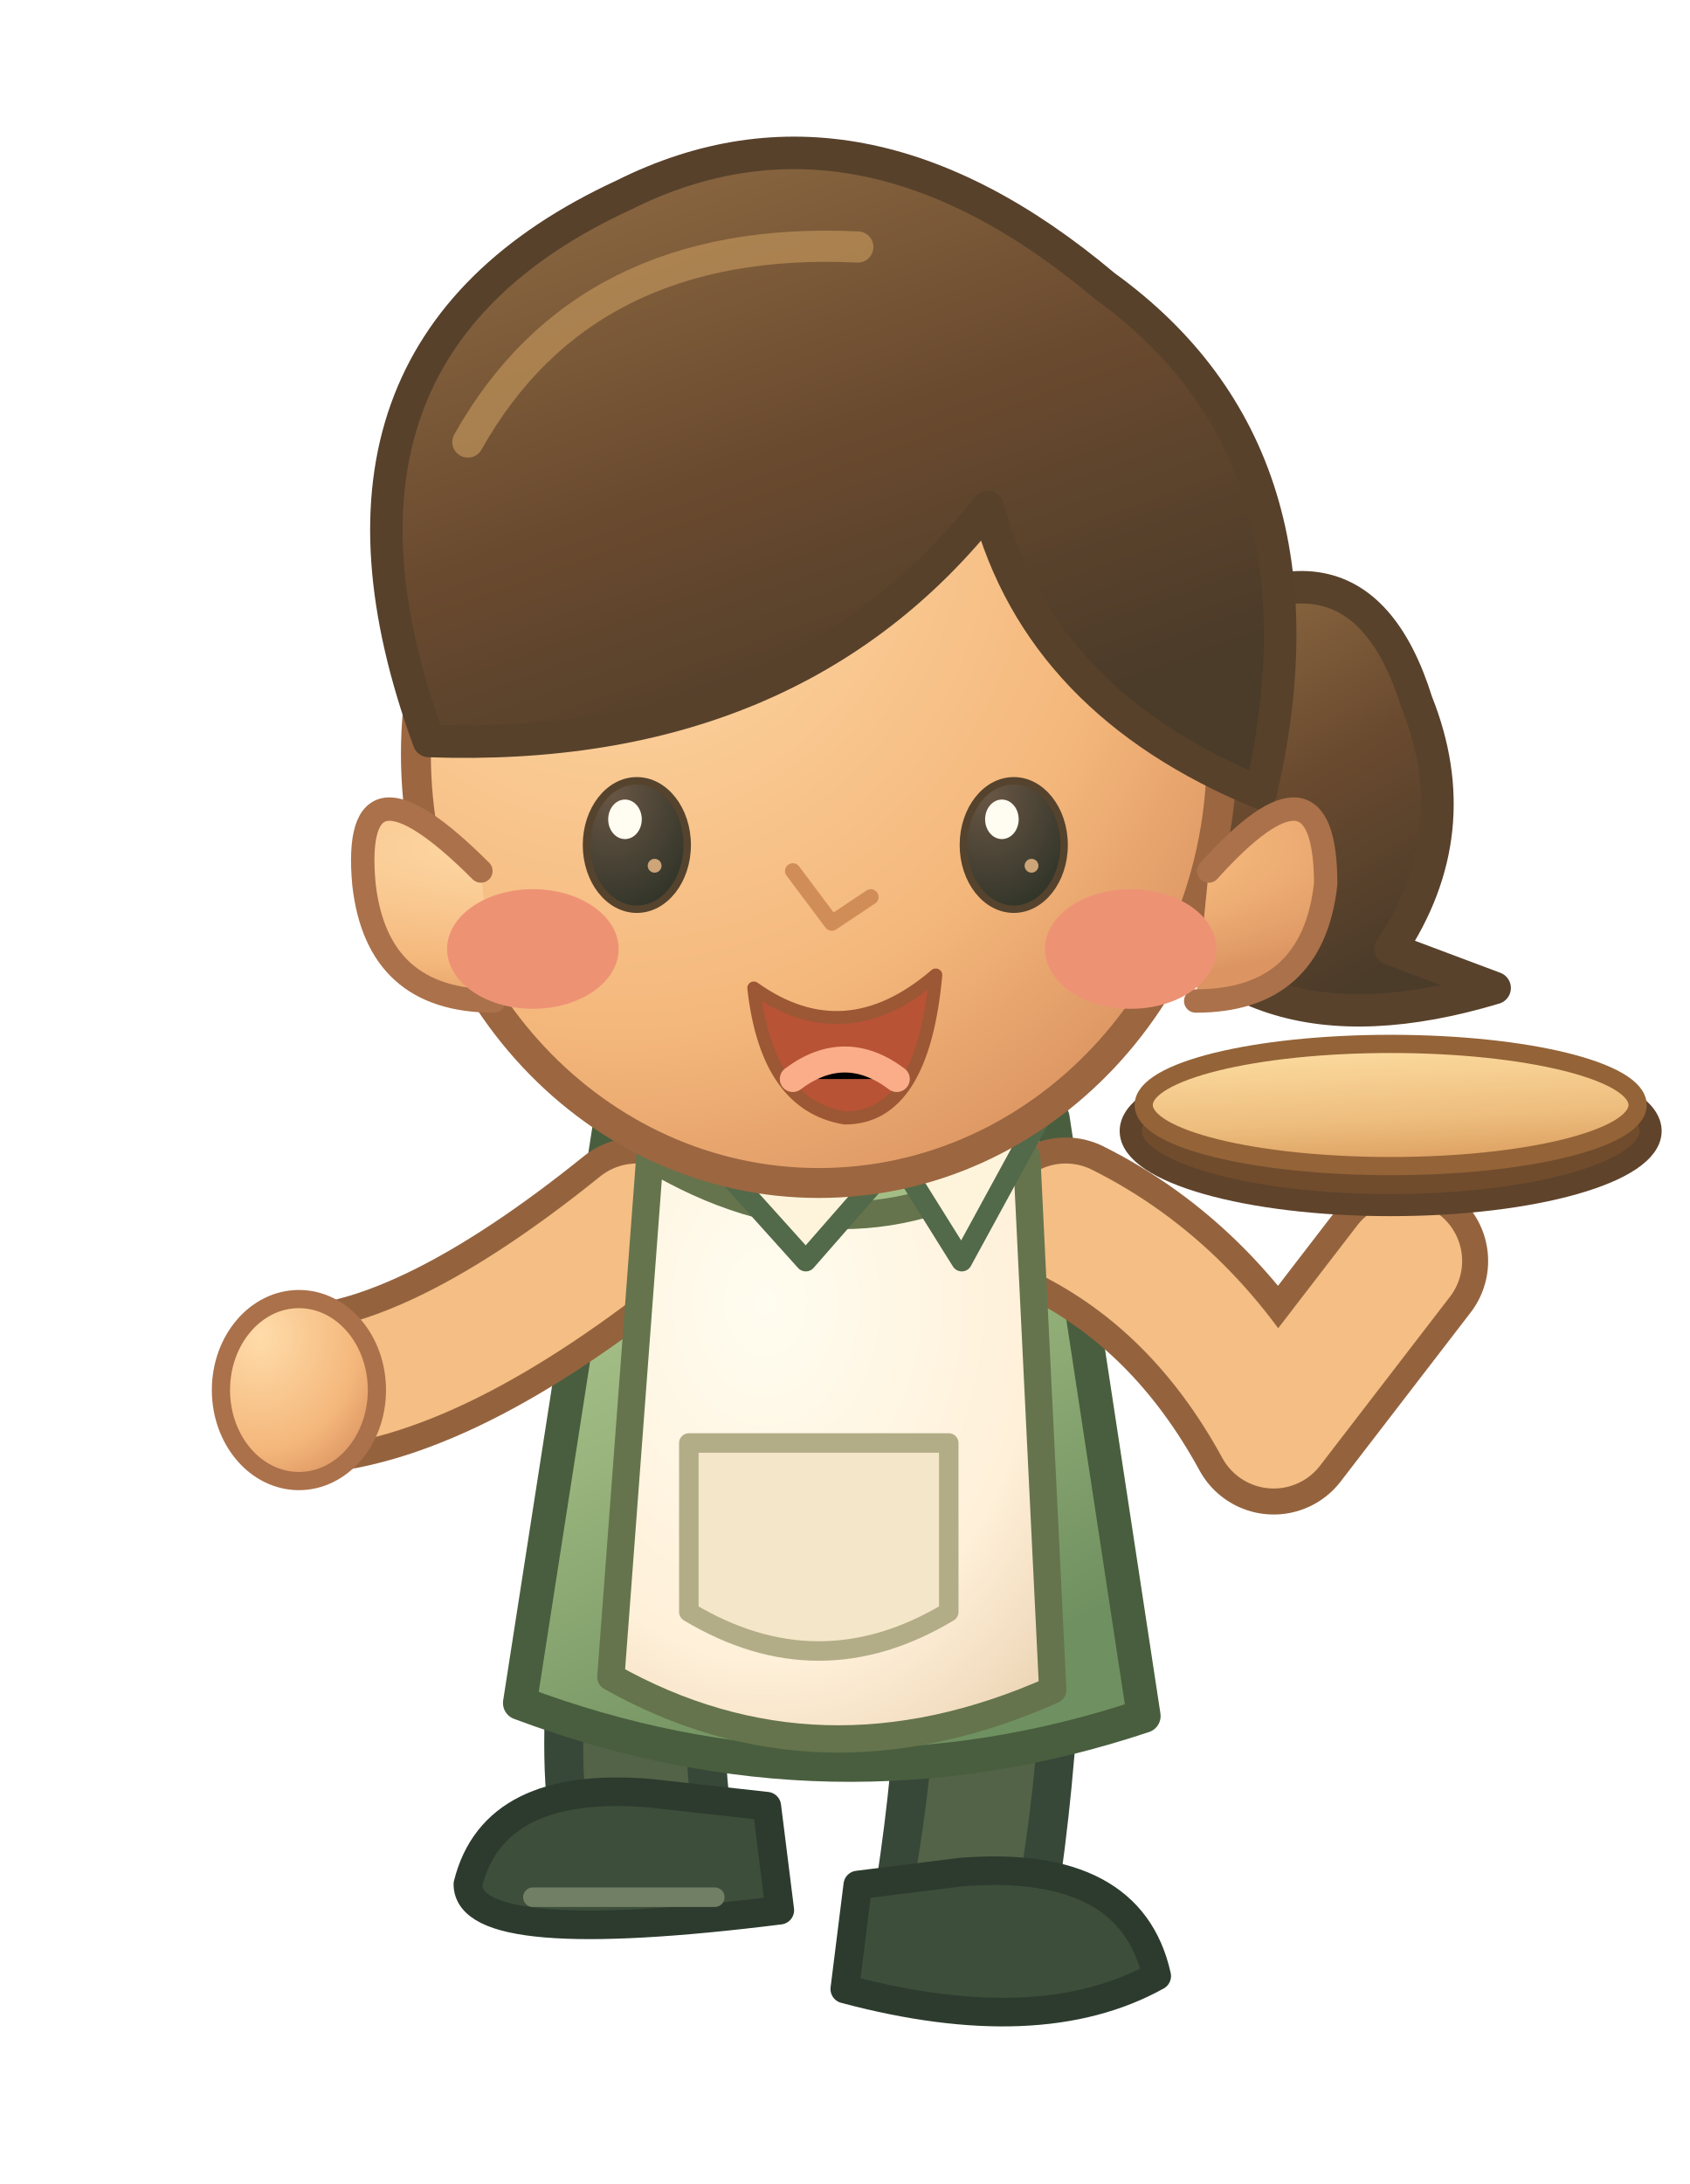
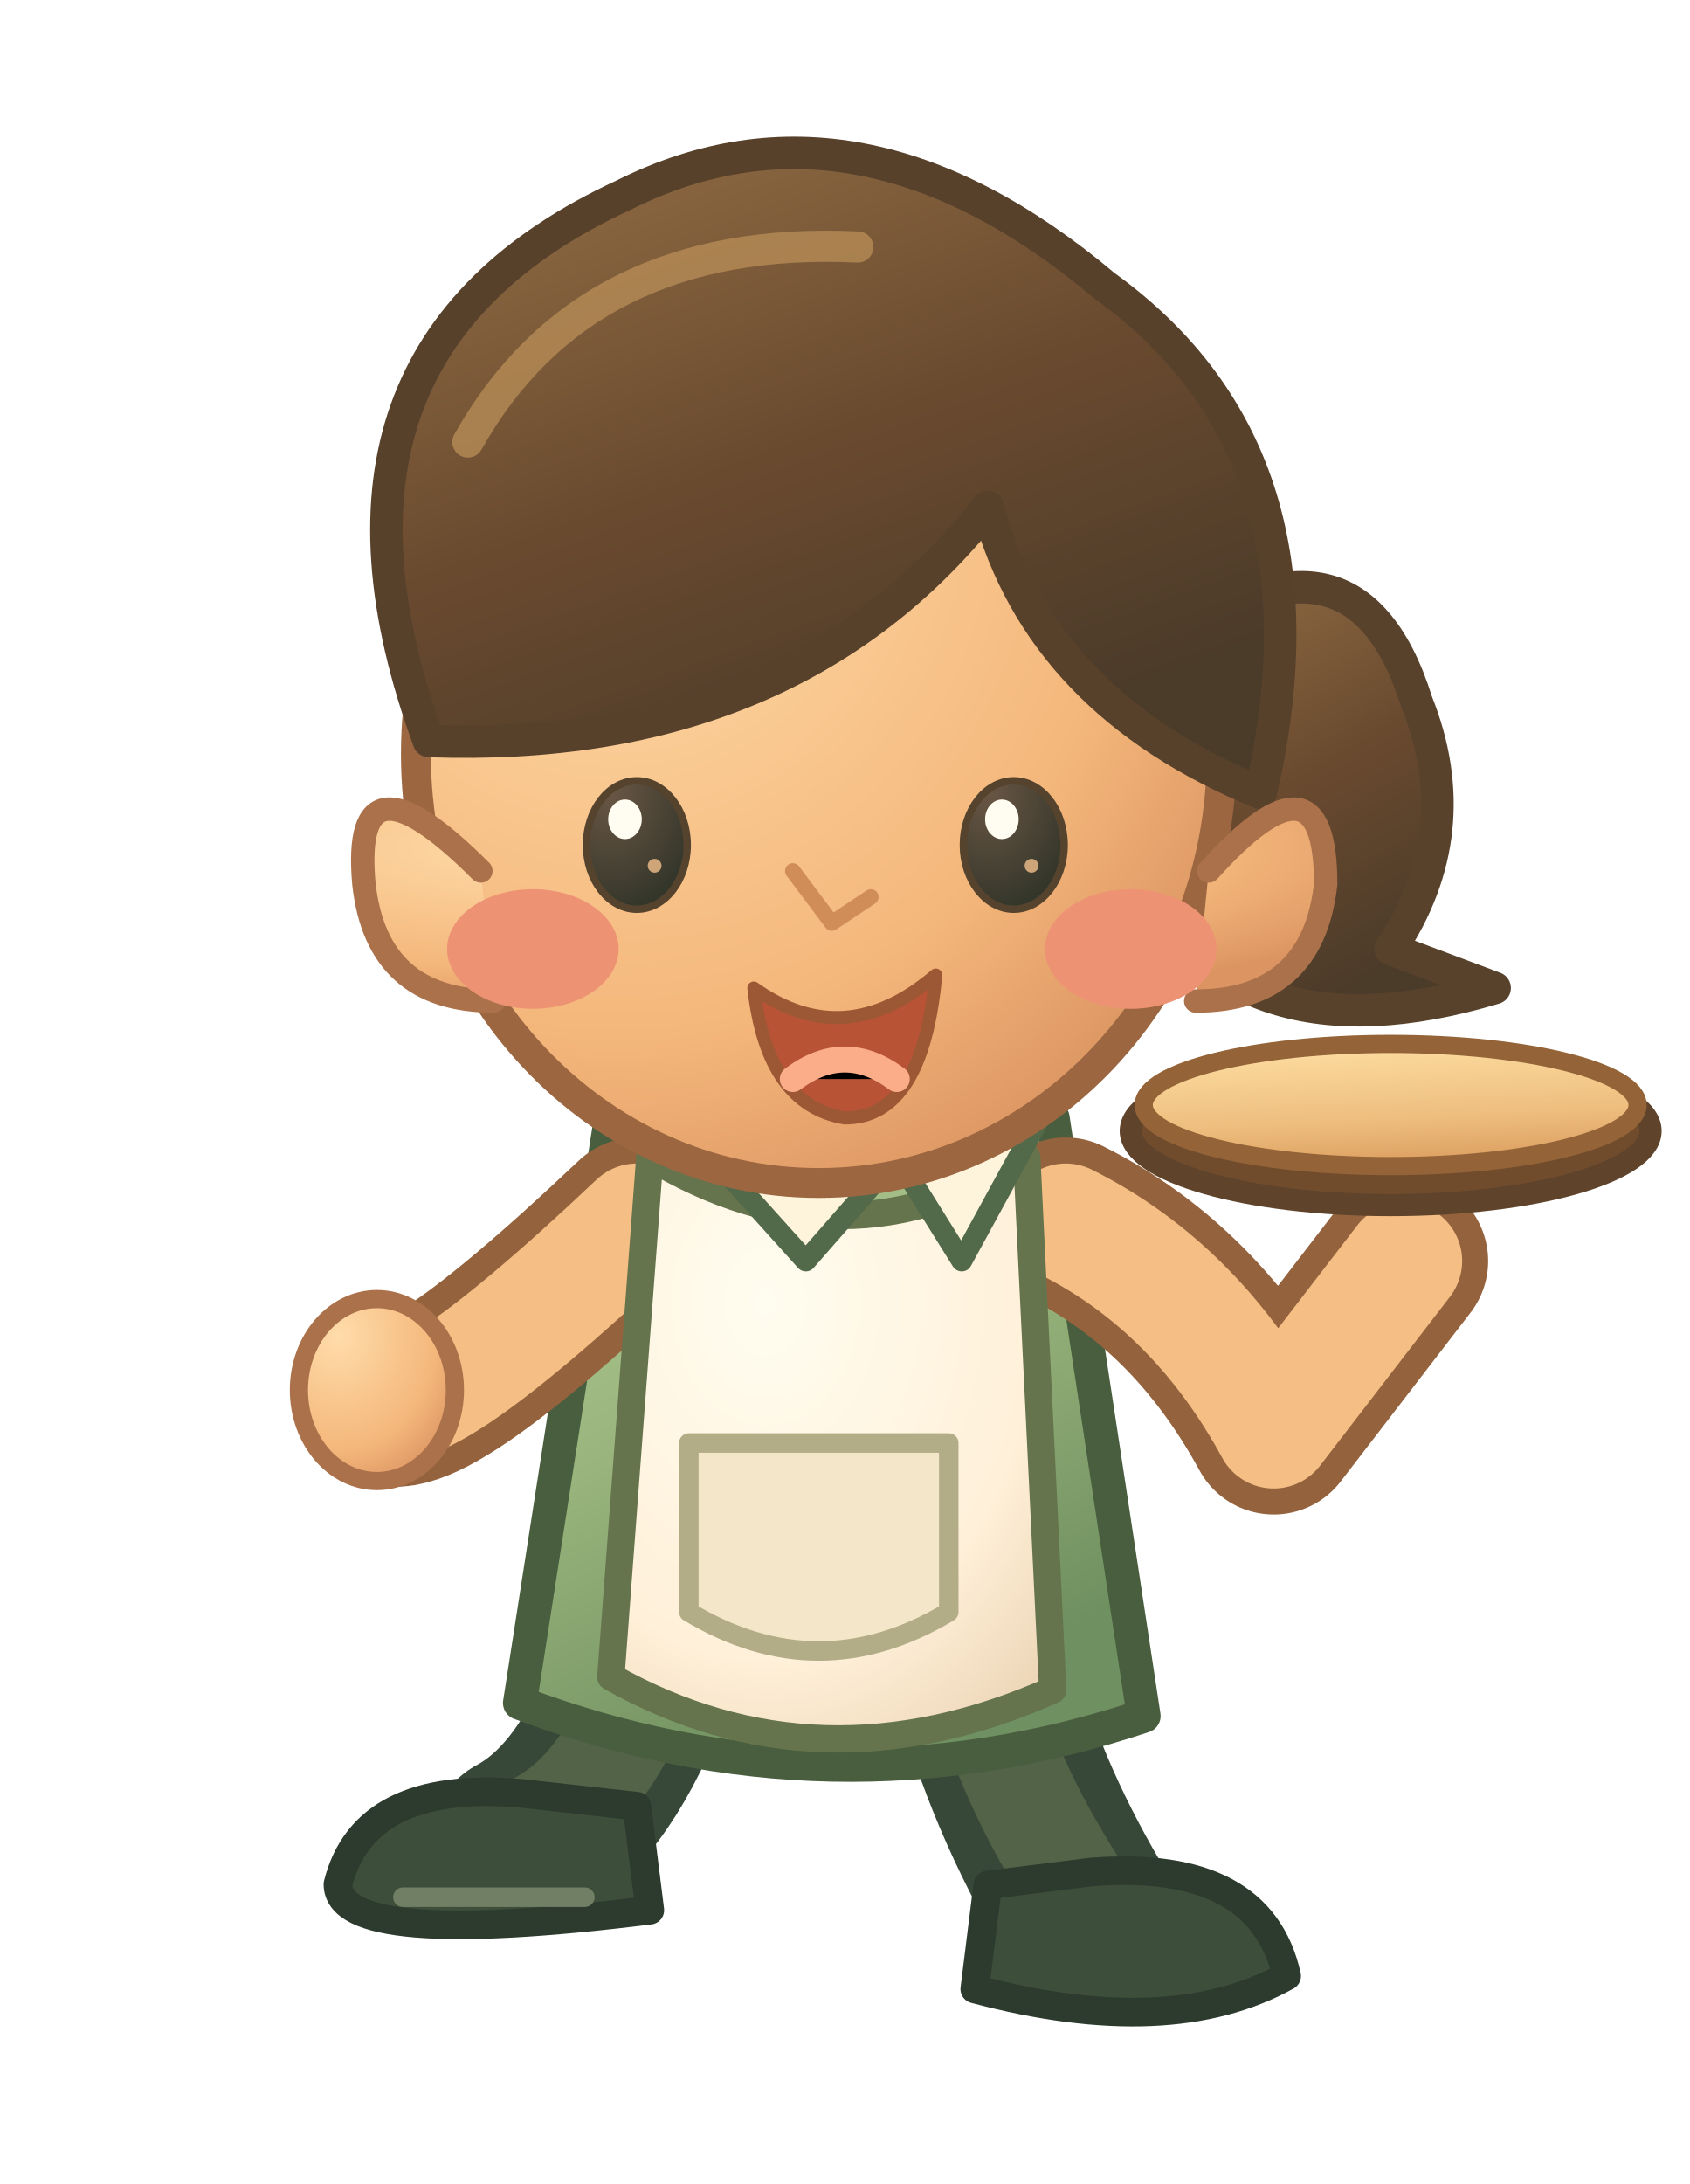
<svg xmlns="http://www.w3.org/2000/svg" width="130" height="168" viewBox="0 0 130 168">
  <defs>
    <linearGradient id="wood" x2=".2" y2="1">
      <stop stop-color="#f3c37c" />
      <stop offset=".52" stop-color="#df9f56" />
      <stop offset="1" stop-color="#b77736" />
    </linearGradient>
    <linearGradient id="woodTop" x2=".2" y2="1">
      <stop stop-color="#ffe0a5" />
      <stop offset=".7" stop-color="#edbd7d" />
      <stop offset="1" stop-color="#dea365" />
    </linearGradient>
    <linearGradient id="woodDark" x2="1" y2=".4">
      <stop stop-color="#ab692f" />
      <stop offset=".5" stop-color="#ce8e45" />
      <stop offset="1" stop-color="#8f552a" />
    </linearGradient>
    <radialGradient id="cream" cx=".35" cy=".25" r=".9">
      <stop stop-color="#fffdf0" />
      <stop offset=".68" stop-color="#fff0d9" />
      <stop offset="1" stop-color="#edd6b7" />
    </radialGradient>
    <radialGradient id="bunny" cx=".3" cy=".2" r=".9">
      <stop stop-color="#fffaf0" />
      <stop offset=".72" stop-color="#fff0dc" />
      <stop offset="1" stop-color="#efc8ac" />
    </radialGradient>
    <radialGradient id="fox" cx=".3" cy=".2" r=".9">
      <stop stop-color="#ffca79" />
      <stop offset=".6" stop-color="#ffa847" />
      <stop offset="1" stop-color="#e68528" />
    </radialGradient>
    <radialGradient id="bear" cx=".3" cy=".2" r=".9">
      <stop stop-color="#eac18a" />
      <stop offset=".6" stop-color="#dca46b" />
      <stop offset="1" stop-color="#bc7848" />
    </radialGradient>
    <radialGradient id="cat" cx=".3" cy=".2" r=".9">
      <stop stop-color="#ebd2b2" />
      <stop offset=".65" stop-color="#cfa98a" />
      <stop offset="1" stop-color="#af856c" />
    </radialGradient>
    <radialGradient id="ink" cx=".25" cy=".1" r="1">
      <stop stop-color="#695644" />
      <stop offset="1" stop-color="#2f3328" />
    </radialGradient>
    <radialGradient id="leaf" cx=".25" cy=".2" r=".9">
      <stop stop-color="#bed272" />
      <stop offset=".5" stop-color="#90ad58" />
      <stop offset="1" stop-color="#537b3e" />
    </radialGradient>
    <linearGradient id="sage" x2=".4" y2="1">
      <stop stop-color="#bdd4a1" />
      <stop offset=".55" stop-color="#99b47c" />
      <stop offset="1" stop-color="#6f9060" />
    </linearGradient>
    <linearGradient id="mint" x2=".3" y2="1">
      <stop stop-color="#b6d5c1" />
      <stop offset="1" stop-color="#6e9b83" />
    </linearGradient>
    <linearGradient id="coral" x2=".3" y2="1">
      <stop stop-color="#ffd2ad" />
      <stop offset="1" stop-color="#ec9980" />
    </linearGradient>
    <linearGradient id="ceramic" x2=".4" y2="1">
      <stop stop-color="#fcf1df" />
      <stop offset="1" stop-color="#d6c3a7" />
    </linearGradient>
    <linearGradient id="metal" x2="1" y2=".3">
      <stop stop-color="#e8eee3" />
      <stop offset=".45" stop-color="#c9d0c4" />
      <stop offset="1" stop-color="#96a79a" />
    </linearGradient>
    <linearGradient id="terracotta" x2=".8" y2="1">
      <stop stop-color="#e8b475" />
      <stop offset=".45" stop-color="#cc894f" />
      <stop offset="1" stop-color="#a66836" />
    </linearGradient>
    <radialGradient id="skin" cx=".25" cy=".2" r=".9">
      <stop stop-color="#ffdcaa" />
      <stop offset=".7" stop-color="#f4b77b" />
      <stop offset="1" stop-color="#dc9562" />
    </radialGradient>
    <linearGradient id="hair" x2=".5" y2="1">
      <stop stop-color="#947046" />
      <stop offset=".55" stop-color="#6a4a2f" />
      <stop offset="1" stop-color="#4b3b29" />
    </linearGradient>
    <radialGradient id="tomato" cx=".3" cy=".2" r=".9">
      <stop stop-color="#ffad70" />
      <stop offset=".45" stop-color="#ee7046" />
      <stop offset="1" stop-color="#cd4c2e" />
    </radialGradient>
    <linearGradient id="broth" x2=".2" y2="1">
      <stop stop-color="#f58a51" />
      <stop offset="1" stop-color="#dc552f" />
    </linearGradient>
    <linearGradient id="noodle" x2=".3" y2="1">
      <stop stop-color="#fff2af" />
      <stop offset=".45" stop-color="#f6cf65" />
      <stop offset="1" stop-color="#d99c38" />
    </linearGradient>
    <linearGradient id="berry" x2=".3" y2="1">
      <stop stop-color="#ee8e82" />
      <stop offset=".35" stop-color="#d45151" />
      <stop offset="1" stop-color="#a93943" />
    </linearGradient>
    <linearGradient id="juice" x2=".1" y2="1">
      <stop stop-color="#ffc667" />
      <stop offset="1" stop-color="#e89638" />
    </linearGradient>
  </defs>
  <g stroke="#815936" stroke-width="2.3" stroke-linecap="round" stroke-linejoin="round">
-     <path d="M49 130Q48.5 139 50 141.938M76 130Q75.5 139 74 148" fill="none" stroke="#374738" stroke-width="14" />
-     <path d="M49 131Q48.5 139 50 140.938M76 131Q75.5 139 74 147" fill="none" stroke="#526347" stroke-width="8" />
-     <path d="M50 137.938q-12-1-14 7 0 5 24 2l-1-8ZM74 144q13-1 15 8-9 5-24 1l1-8Z" fill="#3d4e3b" stroke="#2c3b2e" stroke-width="2.2" />
-     <path d="m41 145.938 14 0m69 152 13 0" stroke="#718064" stroke-width="1.5" />
+     <path d="M49 130Q45.5 139 40 141.938M76 130Q78.5 139 84 148" fill="none" stroke="#374738" stroke-width="14" />
+     <path d="M49 131Q45.5 139 40 140.938M76 131Q78.5 139 84 147" fill="none" stroke="#526347" stroke-width="8" />
+     <path d="M40 137.938q-12-1-14 7 0 5 24 2l-1-8ZM84 144q13-1 15 8-9 5-24 1l1-8Z" fill="#3d4e3b" stroke="#2c3b2e" stroke-width="2.2" />
+     <path d="m31 145.938 14 0m79 152 13 0" stroke="#718064" stroke-width="1.5" />
    <path d="M47 86q16-12 34 0l7 46q-24 8-48-1Z" fill="url(#sage)" stroke="#495e3e" stroke-width="2.6" />
-     <path d="M49 94Q33.5 106.5 23 106.928M82 94q10 5 16 16l10-13" fill="none" stroke="#94633e" stroke-width="13" />
-     <path d="M49 94Q33.5 106.5 23 106.928M82 94q10 5 16 16l10-13" fill="none" stroke="#f5be84" stroke-width="9" />
+     <path d="M49 94Q30.5 111.5 29 106.928M82 94q10 5 16 16l10-13" fill="none" stroke="#94633e" stroke-width="13" />
+     <path d="M49 94Q30.5 111.5 29 106.928M82 94q10 5 16 16l10-13" fill="none" stroke="#f5be84" stroke-width="9" />
    <path d="M50 89q15 9 29 0l2 41q-18 8-34-1Z" fill="url(#cream)" stroke="#65744c" stroke-width="2.1" />
    <path d="M53 111h20v13q-10 6-20 0Z" fill="#f4e6c8" stroke="#b3ad87" stroke-width="1.5" />
    <path d="m53 87 9 10 7-8 5 8 6-11" fill="#fdf4db" stroke="#52694a" stroke-width="1.6" />
    <path d="M88 51q16-13 21 3 4 10-2 19l8 3q-20 6-28-9Z" fill="url(#hair)" stroke="#58422c" stroke-width="2.5" />
    <ellipse cx="63" cy="58" rx="31" ry="33" fill="url(#skin)" stroke="#9b6640" stroke-width="2.3" />
    <path d="M33 57Q22 27 48 15q18-9 37 7 18 13 12 39-17-7-21-22-15 19-43 18Z" fill="url(#hair)" stroke="#57412b" stroke-width="2.5" />
    <path d="M36 34q9-16 30-15" fill="none" stroke="#b58b55" stroke-width="2.4" opacity=".8" />
    <path d="M37 67q-10-10-9 1 1 9 10 9m55-10q9-10 9 1-1 9-10 9" fill="url(#skin)" stroke="#ab714a" stroke-width="1.8" />
    <g transform="translate(49 65) scale(0.76)">
      <ellipse rx="5.1" ry="6.5" fill="url(#ink)" stroke="#55432d" stroke-width=".75" />
      <ellipse cx="-1.2" cy="-2.6" rx="1.7" ry="2" fill="#fffdf2" stroke="none" />
      <circle cx="1.8" cy="2.1" r=".7" fill="#cda578" stroke="none" />
    </g>
    <g transform="translate(78 65) scale(0.76)">
      <ellipse rx="5.1" ry="6.5" fill="url(#ink)" stroke="#55432d" stroke-width=".75" />
      <ellipse cx="-1.2" cy="-2.6" rx="1.7" ry="2" fill="#fffdf2" stroke="none" />
      <circle cx="1.8" cy="2.1" r=".7" fill="#cda578" stroke="none" />
    </g>
    <ellipse cx="41" cy="73" rx="6.6" ry="4.6" fill="#ee9274" stroke="none" />
    <ellipse cx="87" cy="73" rx="6.6" ry="4.6" fill="#ee9274" stroke="none" />
    <path d="M58 76q7 5 14-1-1 11-7 11-6-1-7-10Z" fill="#b85336" stroke="#9c5734" stroke-width="1" />
    <path d="M61 83q4-3 8 0" stroke="#fbad89" stroke-width="2" />
    <path d="m61 67 3 4 3-2" fill="none" stroke="#d18d58" stroke-width="1.2" />
-     <ellipse cx="23" cy="106.928" rx="6" ry="7" fill="url(#skin)" stroke="#ab714a" stroke-width="1.4" />
+     <ellipse cx="29" cy="106.928" rx="6" ry="7" fill="url(#skin)" stroke="#ab714a" stroke-width="1.4" />
    <ellipse cx="107" cy="87" rx="20" ry="5.7" fill="#704c2d" stroke="#5f432b" stroke-width="1.7" />
    <ellipse cx="107" cy="85" rx="19" ry="4.7" fill="url(#woodTop)" stroke="#946337" stroke-width="1.4" />
  </g>
</svg>
